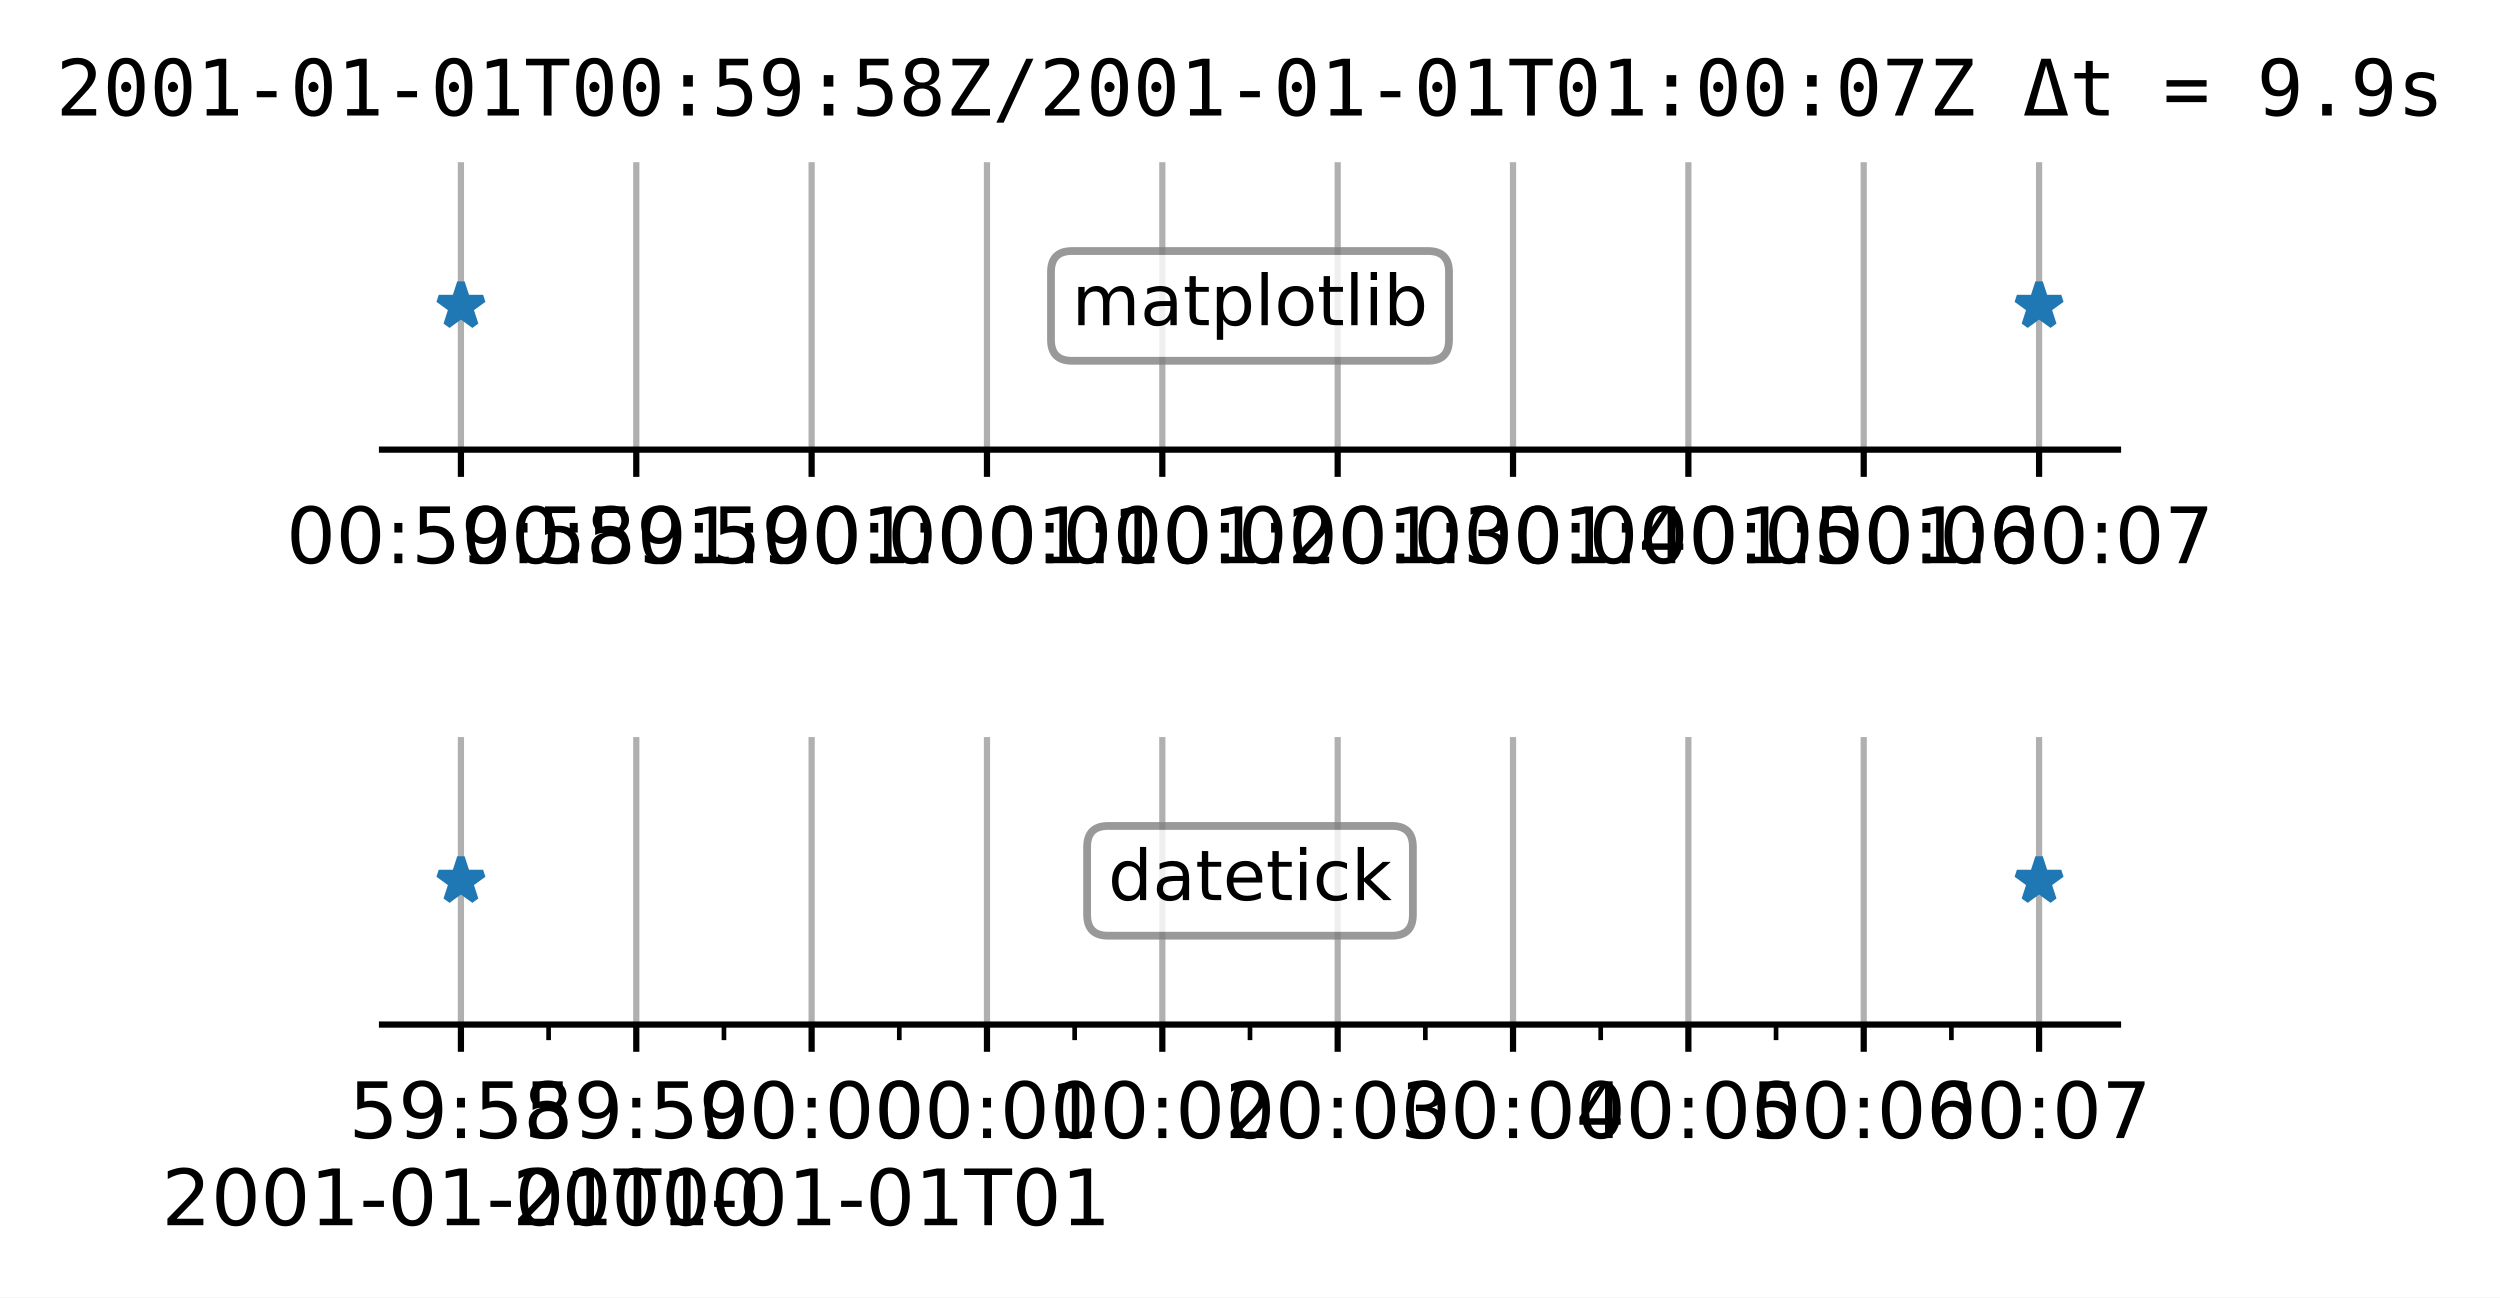
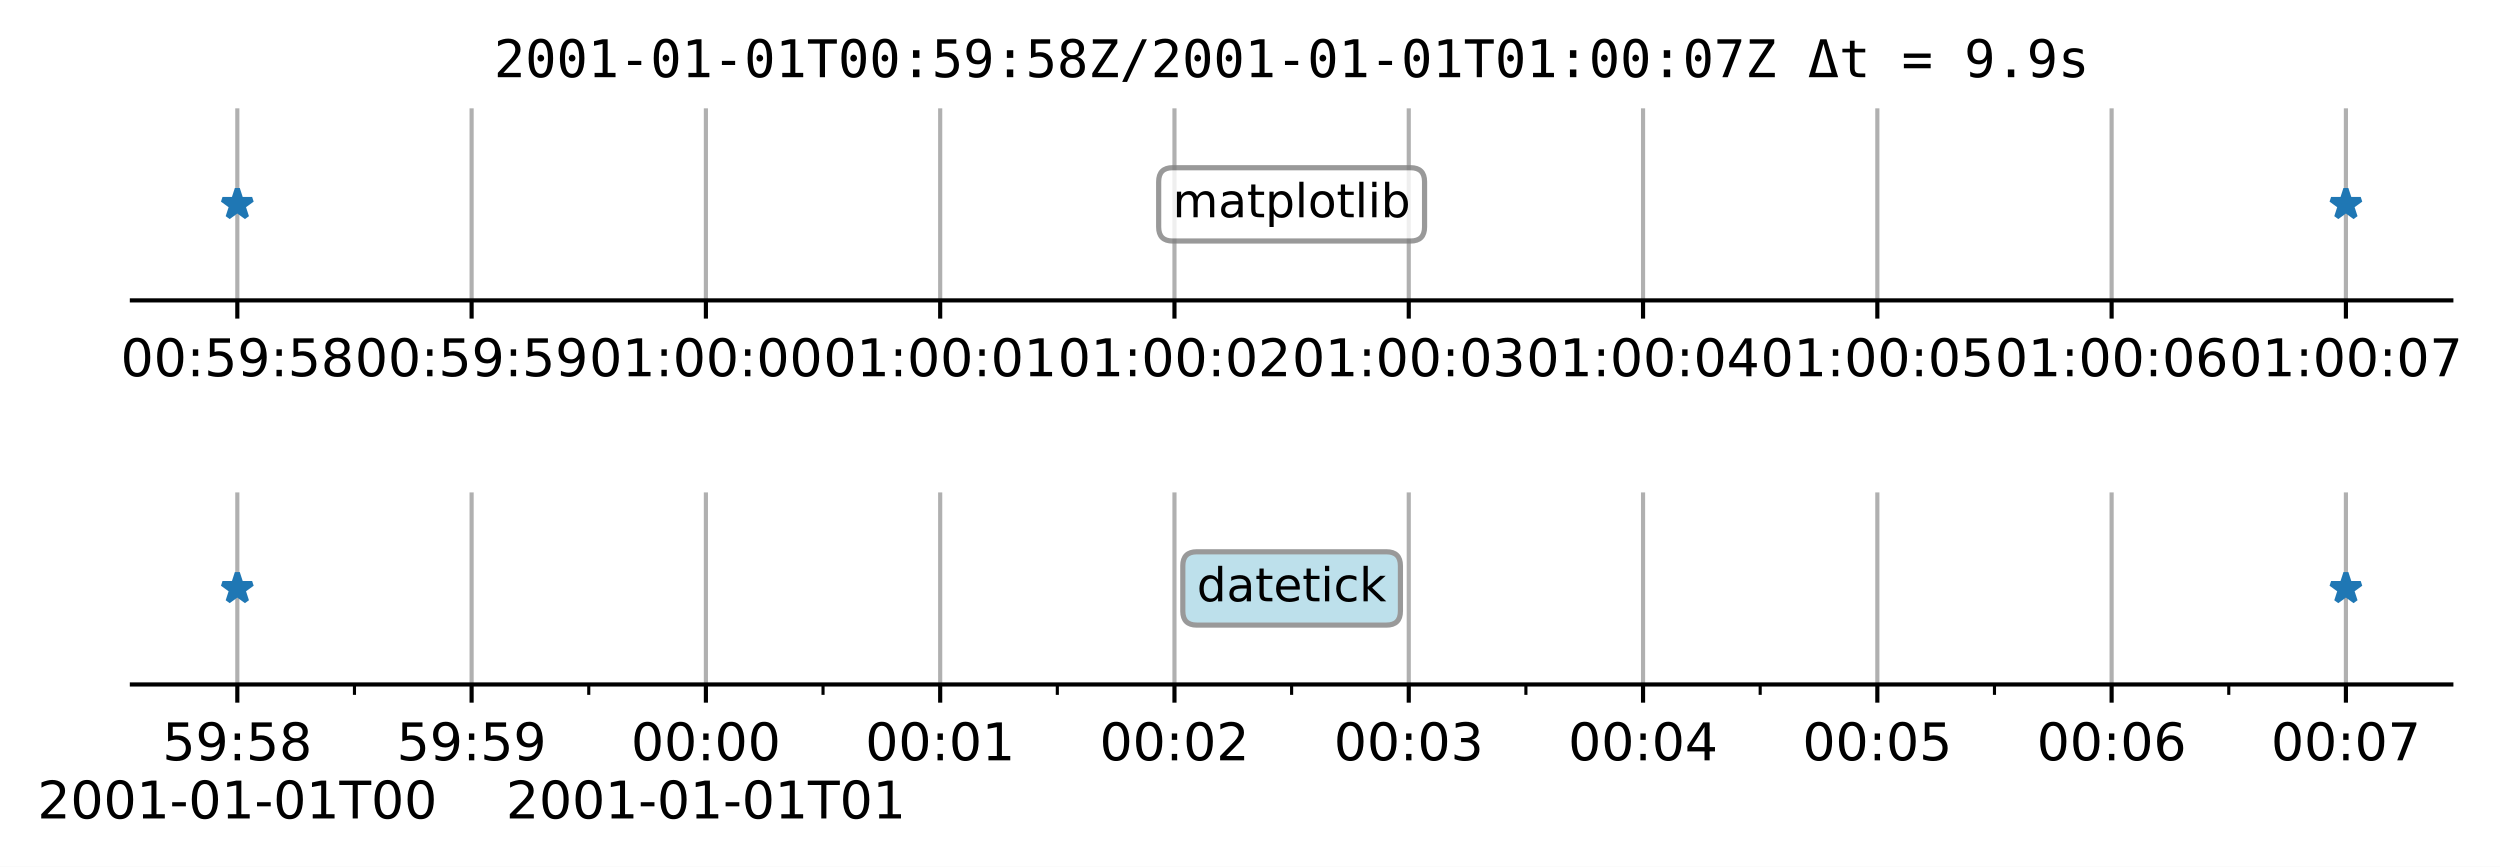
- <svg xmlns="http://www.w3.org/2000/svg" xmlns:xlink="http://www.w3.org/1999/xlink" width="321.436pt" height="166.808pt" viewBox="0 0 321.436 166.808" version="1.1">
+ <svg xmlns="http://www.w3.org/2000/svg" xmlns:xlink="http://www.w3.org/1999/xlink" width="481.149pt" height="166.808pt" viewBox="0 0 481.149 166.808" version="1.1">
  <defs>
    <style type="text/css">*{stroke-linejoin: round; stroke-linecap: butt}</style>
  </defs>
  <g id="figure_1">
    <g id="patch_1">
-       <path d="M 0 166.808  L 321.436 166.808  L 321.436 0  L 0 0  z " style="fill: #ffffff" />
+       <path d="M 0 166.808  L 481.149 166.808  L 481.149 0  L 0 0  z " style="fill: #ffffff" />
    </g>
    <g id="axes_1">
      <g id="patch_2">
-         <path d="M 49.118 57.812  L 272.318 57.812  L 272.318 20.852  L 49.118 20.852  z " style="fill: #ffffff" />
+         <path d="M 25.383 57.812  L 471.783 57.812  L 471.783 20.852  L 25.383 20.852  z " style="fill: #ffffff" />
      </g>
      <g id="matplotlib.axis_1">
        <g id="xtick_1">
          <g id="line2d_1">
-             <path d="M 59.263 57.812  L 59.263 20.852  " clip-path="url(#p4c1b53984f)" style="fill: none; stroke: #b0b0b0; stroke-width: 0.8; stroke-linecap: square" />
+             <path d="M 45.674 57.812  L 45.674 20.852  " clip-path="url(#p214371951a)" style="fill: none; stroke: #b0b0b0; stroke-width: 0.8; stroke-linecap: square" />
          </g>
          <g id="line2d_2">
            <defs>
              <path id="m1e6c41ab66" d="M 0 0  L 0 3.5  " style="stroke: #000000; stroke-width: 0.8" />
            </defs>
            <g>
-               <use xlink:href="#m1e6c41ab66" x="59.263" y="57.812" style="stroke: #000000; stroke-width: 0.8" />
+               <use xlink:href="#m1e6c41ab66" x="45.674" y="57.812" style="stroke: #000000; stroke-width: 0.8" />
            </g>
          </g>
          <g id="text_1">
-             <text style="font-size: 10px; font-family: 'DejaVu Sans', 'Bitstream Vera Sans', 'Computer Modern Sans Serif', 'Lucida Grande', 'Verdana', 'Geneva', 'Lucid', 'Arial', 'Helvetica', 'Avant Garde', sans-serif; text-anchor: middle" x="59.263" y="72.41" transform="rotate(-0 59.26343 72.41)">00:59:58</text>
+             <text style="font-size: 10px; font-family: 'DejaVu Sans', 'Bitstream Vera Sans', 'Computer Modern Sans Serif', 'Lucida Grande', 'Verdana', 'Geneva', 'Lucid', 'Arial', 'Helvetica', 'Avant Garde', sans-serif; text-anchor: middle" x="45.674" y="72.41" transform="rotate(-0 45.67422 72.41)">00:59:58</text>
          </g>
        </g>
        <g id="xtick_2">
          <g id="line2d_3">
-             <path d="M 81.809 57.812  L 81.809 20.852  " clip-path="url(#p4c1b53984f)" style="fill: none; stroke: #b0b0b0; stroke-width: 0.8; stroke-linecap: square" />
+             <path d="M 90.765 57.812  L 90.765 20.852  " clip-path="url(#p214371951a)" style="fill: none; stroke: #b0b0b0; stroke-width: 0.8; stroke-linecap: square" />
          </g>
          <g id="line2d_4">
            <g>
-               <use xlink:href="#m1e6c41ab66" x="81.809" y="57.812" style="stroke: #000000; stroke-width: 0.8" />
+               <use xlink:href="#m1e6c41ab66" x="90.765" y="57.812" style="stroke: #000000; stroke-width: 0.8" />
            </g>
          </g>
          <g id="text_2">
-             <text style="font-size: 10px; font-family: 'DejaVu Sans', 'Bitstream Vera Sans', 'Computer Modern Sans Serif', 'Lucida Grande', 'Verdana', 'Geneva', 'Lucid', 'Arial', 'Helvetica', 'Avant Garde', sans-serif; text-anchor: middle" x="81.809" y="72.41" transform="rotate(-0 81.80888 72.41)">00:59:59</text>
+             <text style="font-size: 10px; font-family: 'DejaVu Sans', 'Bitstream Vera Sans', 'Computer Modern Sans Serif', 'Lucida Grande', 'Verdana', 'Geneva', 'Lucid', 'Arial', 'Helvetica', 'Avant Garde', sans-serif; text-anchor: middle" x="90.765" y="72.41" transform="rotate(-0 90.76513 72.41)">00:59:59</text>
          </g>
        </g>
        <g id="xtick_3">
          <g id="line2d_5">
-             <path d="M 104.354 57.812  L 104.354 20.852  " clip-path="url(#p4c1b53984f)" style="fill: none; stroke: #b0b0b0; stroke-width: 0.8; stroke-linecap: square" />
+             <path d="M 135.856 57.812  L 135.856 20.852  " clip-path="url(#p214371951a)" style="fill: none; stroke: #b0b0b0; stroke-width: 0.8; stroke-linecap: square" />
          </g>
          <g id="line2d_6">
            <g>
-               <use xlink:href="#m1e6c41ab66" x="104.354" y="57.812" style="stroke: #000000; stroke-width: 0.8" />
+               <use xlink:href="#m1e6c41ab66" x="135.856" y="57.812" style="stroke: #000000; stroke-width: 0.8" />
            </g>
          </g>
          <g id="text_3">
-             <text style="font-size: 10px; font-family: 'DejaVu Sans', 'Bitstream Vera Sans', 'Computer Modern Sans Serif', 'Lucida Grande', 'Verdana', 'Geneva', 'Lucid', 'Arial', 'Helvetica', 'Avant Garde', sans-serif; text-anchor: middle" x="104.354" y="72.41" transform="rotate(-0 104.3543 72.41)">01:00:00</text>
+             <text style="font-size: 10px; font-family: 'DejaVu Sans', 'Bitstream Vera Sans', 'Computer Modern Sans Serif', 'Lucida Grande', 'Verdana', 'Geneva', 'Lucid', 'Arial', 'Helvetica', 'Avant Garde', sans-serif; text-anchor: middle" x="135.856" y="72.41" transform="rotate(-0 135.856 72.41)">01:00:00</text>
          </g>
        </g>
        <g id="xtick_4">
          <g id="line2d_7">
-             <path d="M 126.9 57.812  L 126.9 20.852  " clip-path="url(#p4c1b53984f)" style="fill: none; stroke: #b0b0b0; stroke-width: 0.8; stroke-linecap: square" />
+             <path d="M 180.947 57.812  L 180.947 20.852  " clip-path="url(#p214371951a)" style="fill: none; stroke: #b0b0b0; stroke-width: 0.8; stroke-linecap: square" />
          </g>
          <g id="line2d_8">
            <g>
-               <use xlink:href="#m1e6c41ab66" x="126.9" y="57.812" style="stroke: #000000; stroke-width: 0.8" />
+               <use xlink:href="#m1e6c41ab66" x="180.947" y="57.812" style="stroke: #000000; stroke-width: 0.8" />
            </g>
          </g>
          <g id="text_4">
-             <text style="font-size: 10px; font-family: 'DejaVu Sans', 'Bitstream Vera Sans', 'Computer Modern Sans Serif', 'Lucida Grande', 'Verdana', 'Geneva', 'Lucid', 'Arial', 'Helvetica', 'Avant Garde', sans-serif; text-anchor: middle" x="126.9" y="72.41" transform="rotate(-0 126.8998 72.41)">01:00:01</text>
+             <text style="font-size: 10px; font-family: 'DejaVu Sans', 'Bitstream Vera Sans', 'Computer Modern Sans Serif', 'Lucida Grande', 'Verdana', 'Geneva', 'Lucid', 'Arial', 'Helvetica', 'Avant Garde', sans-serif; text-anchor: middle" x="180.947" y="72.41" transform="rotate(-0 180.9469 72.41)">01:00:01</text>
          </g>
        </g>
        <g id="xtick_5">
          <g id="line2d_9">
-             <path d="M 149.445 57.812  L 149.445 20.852  " clip-path="url(#p4c1b53984f)" style="fill: none; stroke: #b0b0b0; stroke-width: 0.8; stroke-linecap: square" />
+             <path d="M 226.038 57.812  L 226.038 20.852  " clip-path="url(#p214371951a)" style="fill: none; stroke: #b0b0b0; stroke-width: 0.8; stroke-linecap: square" />
          </g>
          <g id="line2d_10">
            <g>
-               <use xlink:href="#m1e6c41ab66" x="149.445" y="57.812" style="stroke: #000000; stroke-width: 0.8" />
+               <use xlink:href="#m1e6c41ab66" x="226.038" y="57.812" style="stroke: #000000; stroke-width: 0.8" />
            </g>
          </g>
          <g id="text_5">
-             <text style="font-size: 10px; font-family: 'DejaVu Sans', 'Bitstream Vera Sans', 'Computer Modern Sans Serif', 'Lucida Grande', 'Verdana', 'Geneva', 'Lucid', 'Arial', 'Helvetica', 'Avant Garde', sans-serif; text-anchor: middle" x="149.445" y="72.41" transform="rotate(-0 149.4452 72.41)">01:00:02</text>
+             <text style="font-size: 10px; font-family: 'DejaVu Sans', 'Bitstream Vera Sans', 'Computer Modern Sans Serif', 'Lucida Grande', 'Verdana', 'Geneva', 'Lucid', 'Arial', 'Helvetica', 'Avant Garde', sans-serif; text-anchor: middle" x="226.038" y="72.41" transform="rotate(-0 226.0378 72.41)">01:00:02</text>
          </g>
        </g>
        <g id="xtick_6">
          <g id="line2d_11">
-             <path d="M 171.991 57.812  L 171.991 20.852  " clip-path="url(#p4c1b53984f)" style="fill: none; stroke: #b0b0b0; stroke-width: 0.8; stroke-linecap: square" />
+             <path d="M 271.129 57.812  L 271.129 20.852  " clip-path="url(#p214371951a)" style="fill: none; stroke: #b0b0b0; stroke-width: 0.8; stroke-linecap: square" />
          </g>
          <g id="line2d_12">
            <g>
-               <use xlink:href="#m1e6c41ab66" x="171.991" y="57.812" style="stroke: #000000; stroke-width: 0.8" />
+               <use xlink:href="#m1e6c41ab66" x="271.129" y="57.812" style="stroke: #000000; stroke-width: 0.8" />
            </g>
          </g>
          <g id="text_6">
-             <text style="font-size: 10px; font-family: 'DejaVu Sans', 'Bitstream Vera Sans', 'Computer Modern Sans Serif', 'Lucida Grande', 'Verdana', 'Geneva', 'Lucid', 'Arial', 'Helvetica', 'Avant Garde', sans-serif; text-anchor: middle" x="171.991" y="72.41" transform="rotate(-0 171.9907 72.41)">01:00:03</text>
+             <text style="font-size: 10px; font-family: 'DejaVu Sans', 'Bitstream Vera Sans', 'Computer Modern Sans Serif', 'Lucida Grande', 'Verdana', 'Geneva', 'Lucid', 'Arial', 'Helvetica', 'Avant Garde', sans-serif; text-anchor: middle" x="271.129" y="72.41" transform="rotate(-0 271.1288 72.41)">01:00:03</text>
          </g>
        </g>
        <g id="xtick_7">
          <g id="line2d_13">
-             <path d="M 194.536 57.812  L 194.536 20.852  " clip-path="url(#p4c1b53984f)" style="fill: none; stroke: #b0b0b0; stroke-width: 0.8; stroke-linecap: square" />
+             <path d="M 316.22 57.812  L 316.22 20.852  " clip-path="url(#p214371951a)" style="fill: none; stroke: #b0b0b0; stroke-width: 0.8; stroke-linecap: square" />
          </g>
          <g id="line2d_14">
            <g>
-               <use xlink:href="#m1e6c41ab66" x="194.536" y="57.812" style="stroke: #000000; stroke-width: 0.8" />
+               <use xlink:href="#m1e6c41ab66" x="316.22" y="57.812" style="stroke: #000000; stroke-width: 0.8" />
            </g>
          </g>
          <g id="text_7">
-             <text style="font-size: 10px; font-family: 'DejaVu Sans', 'Bitstream Vera Sans', 'Computer Modern Sans Serif', 'Lucida Grande', 'Verdana', 'Geneva', 'Lucid', 'Arial', 'Helvetica', 'Avant Garde', sans-serif; text-anchor: middle" x="194.536" y="72.41" transform="rotate(-0 194.5362 72.41)">01:00:04</text>
+             <text style="font-size: 10px; font-family: 'DejaVu Sans', 'Bitstream Vera Sans', 'Computer Modern Sans Serif', 'Lucida Grande', 'Verdana', 'Geneva', 'Lucid', 'Arial', 'Helvetica', 'Avant Garde', sans-serif; text-anchor: middle" x="316.22" y="72.41" transform="rotate(-0 316.2197 72.41)">01:00:04</text>
          </g>
        </g>
        <g id="xtick_8">
          <g id="line2d_15">
-             <path d="M 217.082 57.812  L 217.082 20.852  " clip-path="url(#p4c1b53984f)" style="fill: none; stroke: #b0b0b0; stroke-width: 0.8; stroke-linecap: square" />
+             <path d="M 361.311 57.812  L 361.311 20.852  " clip-path="url(#p214371951a)" style="fill: none; stroke: #b0b0b0; stroke-width: 0.8; stroke-linecap: square" />
          </g>
          <g id="line2d_16">
            <g>
-               <use xlink:href="#m1e6c41ab66" x="217.082" y="57.812" style="stroke: #000000; stroke-width: 0.8" />
+               <use xlink:href="#m1e6c41ab66" x="361.311" y="57.812" style="stroke: #000000; stroke-width: 0.8" />
            </g>
          </g>
          <g id="text_8">
-             <text style="font-size: 10px; font-family: 'DejaVu Sans', 'Bitstream Vera Sans', 'Computer Modern Sans Serif', 'Lucida Grande', 'Verdana', 'Geneva', 'Lucid', 'Arial', 'Helvetica', 'Avant Garde', sans-serif; text-anchor: middle" x="217.082" y="72.41" transform="rotate(-0 217.0816 72.41)">01:00:05</text>
+             <text style="font-size: 10px; font-family: 'DejaVu Sans', 'Bitstream Vera Sans', 'Computer Modern Sans Serif', 'Lucida Grande', 'Verdana', 'Geneva', 'Lucid', 'Arial', 'Helvetica', 'Avant Garde', sans-serif; text-anchor: middle" x="361.311" y="72.41" transform="rotate(-0 361.3106 72.41)">01:00:05</text>
          </g>
        </g>
        <g id="xtick_9">
          <g id="line2d_17">
-             <path d="M 239.627 57.812  L 239.627 20.852  " clip-path="url(#p4c1b53984f)" style="fill: none; stroke: #b0b0b0; stroke-width: 0.8; stroke-linecap: square" />
+             <path d="M 406.401 57.812  L 406.401 20.852  " clip-path="url(#p214371951a)" style="fill: none; stroke: #b0b0b0; stroke-width: 0.8; stroke-linecap: square" />
          </g>
          <g id="line2d_18">
            <g>
-               <use xlink:href="#m1e6c41ab66" x="239.627" y="57.812" style="stroke: #000000; stroke-width: 0.8" />
+               <use xlink:href="#m1e6c41ab66" x="406.401" y="57.812" style="stroke: #000000; stroke-width: 0.8" />
            </g>
          </g>
          <g id="text_9">
-             <text style="font-size: 10px; font-family: 'DejaVu Sans', 'Bitstream Vera Sans', 'Computer Modern Sans Serif', 'Lucida Grande', 'Verdana', 'Geneva', 'Lucid', 'Arial', 'Helvetica', 'Avant Garde', sans-serif; text-anchor: middle" x="239.627" y="72.41" transform="rotate(-0 239.6271 72.41)">01:00:06</text>
+             <text style="font-size: 10px; font-family: 'DejaVu Sans', 'Bitstream Vera Sans', 'Computer Modern Sans Serif', 'Lucida Grande', 'Verdana', 'Geneva', 'Lucid', 'Arial', 'Helvetica', 'Avant Garde', sans-serif; text-anchor: middle" x="406.401" y="72.41" transform="rotate(-0 406.4015 72.41)">01:00:06</text>
          </g>
        </g>
        <g id="xtick_10">
          <g id="line2d_19">
-             <path d="M 262.173 57.812  L 262.173 20.852  " clip-path="url(#p4c1b53984f)" style="fill: none; stroke: #b0b0b0; stroke-width: 0.8; stroke-linecap: square" />
+             <path d="M 451.492 57.812  L 451.492 20.852  " clip-path="url(#p214371951a)" style="fill: none; stroke: #b0b0b0; stroke-width: 0.8; stroke-linecap: square" />
          </g>
          <g id="line2d_20">
            <g>
-               <use xlink:href="#m1e6c41ab66" x="262.173" y="57.812" style="stroke: #000000; stroke-width: 0.8" />
+               <use xlink:href="#m1e6c41ab66" x="451.492" y="57.812" style="stroke: #000000; stroke-width: 0.8" />
            </g>
          </g>
          <g id="text_10">
-             <text style="font-size: 10px; font-family: 'DejaVu Sans', 'Bitstream Vera Sans', 'Computer Modern Sans Serif', 'Lucida Grande', 'Verdana', 'Geneva', 'Lucid', 'Arial', 'Helvetica', 'Avant Garde', sans-serif; text-anchor: middle" x="262.173" y="72.41" transform="rotate(-0 262.1725 72.41)">01:00:07</text>
+             <text style="font-size: 10px; font-family: 'DejaVu Sans', 'Bitstream Vera Sans', 'Computer Modern Sans Serif', 'Lucida Grande', 'Verdana', 'Geneva', 'Lucid', 'Arial', 'Helvetica', 'Avant Garde', sans-serif; text-anchor: middle" x="451.492" y="72.41" transform="rotate(-0 451.4924 72.41)">01:00:07</text>
          </g>
        </g>
      </g>
      <g id="line2d_21">
        <defs>
          <path id="maf42e94cd1" d="M 0 -3  L -0.674 -0.927  L -2.853 -0.927  L -1.09 0.354  L -1.763 2.427  L -0 1.146  L 1.763 2.427  L 1.09 0.354  L 2.853 -0.927  L 0.674 -0.927  z " style="stroke: #1f77b4; stroke-linejoin: bevel" />
        </defs>
-         <g clip-path="url(#p4c1b53984f)">
-           <use xlink:href="#maf42e94cd1" x="59.263" y="39.332" style="fill: #1f77b4; stroke: #1f77b4; stroke-linejoin: bevel" />
-           <use xlink:href="#maf42e94cd1" x="262.173" y="39.332" style="fill: #1f77b4; stroke: #1f77b4; stroke-linejoin: bevel" />
+         <g clip-path="url(#p214371951a)">
+           <use xlink:href="#maf42e94cd1" x="45.674" y="39.332" style="fill: #1f77b4; stroke: #1f77b4; stroke-linejoin: bevel" />
+           <use xlink:href="#maf42e94cd1" x="451.492" y="39.332" style="fill: #1f77b4; stroke: #1f77b4; stroke-linejoin: bevel" />
        </g>
      </g>
      <g id="patch_3">
-         <path d="M 49.118 57.812  L 272.318 57.812  " style="fill: none; stroke: #000000; stroke-width: 0.8; stroke-linejoin: miter; stroke-linecap: square" />
+         <path d="M 25.383 57.812  L 471.783 57.812  " style="fill: none; stroke: #000000; stroke-width: 0.8; stroke-linejoin: miter; stroke-linecap: square" />
      </g>
      <g id="text_11">
        <g id="patch_4">
-           <path d="M 137.831 46.387  L 183.605 46.387  Q 186.305 46.387 186.305 43.687  L 186.305 34.976  Q 186.305 32.276 183.605 32.276  L 137.831 32.276  Q 135.131 32.276 135.131 34.976  L 135.131 43.687  Q 135.131 46.387 137.831 46.387  z " style="fill: #ffffff; opacity: 0.8; stroke: #808080; stroke-linejoin: miter" />
-         </g>
-         <text style="font-size: 9px; font-family: 'DejaVu Sans', 'Bitstream Vera Sans', 'Computer Modern Sans Serif', 'Lucida Grande', 'Verdana', 'Geneva', 'Lucid', 'Arial', 'Helvetica', 'Avant Garde', sans-serif; text-anchor: middle" x="160.718" y="41.815" transform="rotate(-0 160.718 41.815)">matplotlib</text>
+           <path d="M 225.697 46.387  L 271.47 46.387  Q 274.17 46.387 274.17 43.687  L 274.17 34.976  Q 274.17 32.276 271.47 32.276  L 225.697 32.276  Q 222.997 32.276 222.997 34.976  L 222.997 43.687  Q 222.997 46.387 225.697 46.387  z " style="fill: #ffffff; opacity: 0.8; stroke: #808080; stroke-linejoin: miter" />
+         </g>
+         <text style="font-size: 9px; font-family: 'DejaVu Sans', 'Bitstream Vera Sans', 'Computer Modern Sans Serif', 'Lucida Grande', 'Verdana', 'Geneva', 'Lucid', 'Arial', 'Helvetica', 'Avant Garde', sans-serif; text-anchor: middle" x="248.583" y="41.815" transform="rotate(-0 248.5833 41.815)">matplotlib</text>
      </g>
      <g id="text_12">
-         <text style="font-size: 10px; font-family: 'DejaVu Sans Mono', 'Bitstream Vera Sans Mono', 'Computer Modern Typewriter', 'Andale Mono', 'Nimbus Mono L', 'Courier New', 'Courier', 'Fixed', 'Terminal', monospace; text-anchor: middle" x="160.718" y="14.852" transform="rotate(-0 160.718 14.85156)">2001-01-01T00:59:58Z/2001-01-01T01:00:07Z Δt = 9.9s</text>
+         <text style="font-size: 10px; font-family: 'DejaVu Sans Mono', 'Bitstream Vera Sans Mono', 'Computer Modern Typewriter', 'Andale Mono', 'Nimbus Mono L', 'Courier New', 'Courier', 'Fixed', 'Terminal', monospace; text-anchor: middle" x="248.583" y="14.852" transform="rotate(-0 248.5833 14.85156)">2001-01-01T00:59:58Z/2001-01-01T01:00:07Z Δt = 9.9s</text>
      </g>
    </g>
    <g id="axes_2">
      <g id="patch_5">
-         <path d="M 49.118 131.732  L 272.318 131.732  L 272.318 94.772  L 49.118 94.772  z " style="fill: #ffffff" />
+         <path d="M 25.383 131.732  L 471.783 131.732  L 471.783 94.772  L 25.383 94.772  z " style="fill: #ffffff" />
      </g>
      <g id="matplotlib.axis_2">
        <g id="xtick_11">
          <g id="line2d_22">
-             <path d="M 59.263 131.732  L 59.263 94.772  " clip-path="url(#p16883c95f5)" style="fill: none; stroke: #b0b0b0; stroke-width: 0.8; stroke-linecap: square" />
+             <path d="M 45.674 131.732  L 45.674 94.772  " clip-path="url(#p18d0614180)" style="fill: none; stroke: #b0b0b0; stroke-width: 0.8; stroke-linecap: square" />
          </g>
          <g id="line2d_23">
            <g>
-               <use xlink:href="#m1e6c41ab66" x="59.263" y="131.732" style="stroke: #000000; stroke-width: 0.8" />
+               <use xlink:href="#m1e6c41ab66" x="45.674" y="131.732" style="stroke: #000000; stroke-width: 0.8" />
            </g>
          </g>
          <g id="text_13">
-             <text style="font-size: 10px; font-family: 'DejaVu Sans', 'Bitstream Vera Sans', 'Computer Modern Sans Serif', 'Lucida Grande', 'Verdana', 'Geneva', 'Lucid', 'Arial', 'Helvetica', 'Avant Garde', sans-serif" transform="translate(44.85405 146.33)">59:58</text>
-             <text style="font-size: 10px; font-family: 'DejaVu Sans', 'Bitstream Vera Sans', 'Computer Modern Sans Serif', 'Lucida Grande', 'Verdana', 'Geneva', 'Lucid', 'Arial', 'Helvetica', 'Avant Garde', sans-serif" transform="translate(20.78921 157.5278)">2001-01-01T00</text>
+             <text style="font-size: 10px; font-family: 'DejaVu Sans', 'Bitstream Vera Sans', 'Computer Modern Sans Serif', 'Lucida Grande', 'Verdana', 'Geneva', 'Lucid', 'Arial', 'Helvetica', 'Avant Garde', sans-serif" transform="translate(31.26484 146.33)">59:58</text>
+             <text style="font-size: 10px; font-family: 'DejaVu Sans', 'Bitstream Vera Sans', 'Computer Modern Sans Serif', 'Lucida Grande', 'Verdana', 'Geneva', 'Lucid', 'Arial', 'Helvetica', 'Avant Garde', sans-serif" transform="translate(7.199998 157.5278)">2001-01-01T00</text>
          </g>
        </g>
        <g id="xtick_12">
          <g id="line2d_24">
-             <path d="M 81.809 131.732  L 81.809 94.772  " clip-path="url(#p16883c95f5)" style="fill: none; stroke: #b0b0b0; stroke-width: 0.8; stroke-linecap: square" />
+             <path d="M 90.765 131.732  L 90.765 94.772  " clip-path="url(#p18d0614180)" style="fill: none; stroke: #b0b0b0; stroke-width: 0.8; stroke-linecap: square" />
          </g>
          <g id="line2d_25">
            <g>
-               <use xlink:href="#m1e6c41ab66" x="81.809" y="131.732" style="stroke: #000000; stroke-width: 0.8" />
+               <use xlink:href="#m1e6c41ab66" x="90.765" y="131.732" style="stroke: #000000; stroke-width: 0.8" />
            </g>
          </g>
          <g id="text_14">
-             <text style="font-size: 10px; font-family: 'DejaVu Sans', 'Bitstream Vera Sans', 'Computer Modern Sans Serif', 'Lucida Grande', 'Verdana', 'Geneva', 'Lucid', 'Arial', 'Helvetica', 'Avant Garde', sans-serif; text-anchor: middle" x="81.809" y="146.33" transform="rotate(-0 81.80888 146.33)">59:59</text>
+             <text style="font-size: 10px; font-family: 'DejaVu Sans', 'Bitstream Vera Sans', 'Computer Modern Sans Serif', 'Lucida Grande', 'Verdana', 'Geneva', 'Lucid', 'Arial', 'Helvetica', 'Avant Garde', sans-serif; text-anchor: middle" x="90.765" y="146.33" transform="rotate(-0 90.76513 146.33)">59:59</text>
          </g>
        </g>
        <g id="xtick_13">
          <g id="line2d_26">
-             <path d="M 104.354 131.732  L 104.354 94.772  " clip-path="url(#p16883c95f5)" style="fill: none; stroke: #b0b0b0; stroke-width: 0.8; stroke-linecap: square" />
+             <path d="M 135.856 131.732  L 135.856 94.772  " clip-path="url(#p18d0614180)" style="fill: none; stroke: #b0b0b0; stroke-width: 0.8; stroke-linecap: square" />
          </g>
          <g id="line2d_27">
            <g>
-               <use xlink:href="#m1e6c41ab66" x="104.354" y="131.732" style="stroke: #000000; stroke-width: 0.8" />
+               <use xlink:href="#m1e6c41ab66" x="135.856" y="131.732" style="stroke: #000000; stroke-width: 0.8" />
            </g>
          </g>
          <g id="text_15">
-             <text style="font-size: 10px; font-family: 'DejaVu Sans', 'Bitstream Vera Sans', 'Computer Modern Sans Serif', 'Lucida Grande', 'Verdana', 'Geneva', 'Lucid', 'Arial', 'Helvetica', 'Avant Garde', sans-serif" transform="translate(89.94496 146.33)">00:00</text>
-             <text style="font-size: 10px; font-family: 'DejaVu Sans', 'Bitstream Vera Sans', 'Computer Modern Sans Serif', 'Lucida Grande', 'Verdana', 'Geneva', 'Lucid', 'Arial', 'Helvetica', 'Avant Garde', sans-serif" transform="translate(65.88012 157.5278)">2001-01-01T01</text>
+             <text style="font-size: 10px; font-family: 'DejaVu Sans', 'Bitstream Vera Sans', 'Computer Modern Sans Serif', 'Lucida Grande', 'Verdana', 'Geneva', 'Lucid', 'Arial', 'Helvetica', 'Avant Garde', sans-serif" transform="translate(121.4467 146.33)">00:00</text>
+             <text style="font-size: 10px; font-family: 'DejaVu Sans', 'Bitstream Vera Sans', 'Computer Modern Sans Serif', 'Lucida Grande', 'Verdana', 'Geneva', 'Lucid', 'Arial', 'Helvetica', 'Avant Garde', sans-serif" transform="translate(97.38182 157.5278)">2001-01-01T01</text>
          </g>
        </g>
        <g id="xtick_14">
          <g id="line2d_28">
-             <path d="M 126.9 131.732  L 126.9 94.772  " clip-path="url(#p16883c95f5)" style="fill: none; stroke: #b0b0b0; stroke-width: 0.8; stroke-linecap: square" />
+             <path d="M 180.947 131.732  L 180.947 94.772  " clip-path="url(#p18d0614180)" style="fill: none; stroke: #b0b0b0; stroke-width: 0.8; stroke-linecap: square" />
          </g>
          <g id="line2d_29">
            <g>
-               <use xlink:href="#m1e6c41ab66" x="126.9" y="131.732" style="stroke: #000000; stroke-width: 0.8" />
+               <use xlink:href="#m1e6c41ab66" x="180.947" y="131.732" style="stroke: #000000; stroke-width: 0.8" />
            </g>
          </g>
          <g id="text_16">
-             <text style="font-size: 10px; font-family: 'DejaVu Sans', 'Bitstream Vera Sans', 'Computer Modern Sans Serif', 'Lucida Grande', 'Verdana', 'Geneva', 'Lucid', 'Arial', 'Helvetica', 'Avant Garde', sans-serif; text-anchor: middle" x="126.9" y="146.33" transform="rotate(-0 126.8998 146.33)">00:01</text>
+             <text style="font-size: 10px; font-family: 'DejaVu Sans', 'Bitstream Vera Sans', 'Computer Modern Sans Serif', 'Lucida Grande', 'Verdana', 'Geneva', 'Lucid', 'Arial', 'Helvetica', 'Avant Garde', sans-serif; text-anchor: middle" x="180.947" y="146.33" transform="rotate(-0 180.9469 146.33)">00:01</text>
          </g>
        </g>
        <g id="xtick_15">
          <g id="line2d_30">
-             <path d="M 149.445 131.732  L 149.445 94.772  " clip-path="url(#p16883c95f5)" style="fill: none; stroke: #b0b0b0; stroke-width: 0.8; stroke-linecap: square" />
+             <path d="M 226.038 131.732  L 226.038 94.772  " clip-path="url(#p18d0614180)" style="fill: none; stroke: #b0b0b0; stroke-width: 0.8; stroke-linecap: square" />
          </g>
          <g id="line2d_31">
            <g>
-               <use xlink:href="#m1e6c41ab66" x="149.445" y="131.732" style="stroke: #000000; stroke-width: 0.8" />
+               <use xlink:href="#m1e6c41ab66" x="226.038" y="131.732" style="stroke: #000000; stroke-width: 0.8" />
            </g>
          </g>
          <g id="text_17">
-             <text style="font-size: 10px; font-family: 'DejaVu Sans', 'Bitstream Vera Sans', 'Computer Modern Sans Serif', 'Lucida Grande', 'Verdana', 'Geneva', 'Lucid', 'Arial', 'Helvetica', 'Avant Garde', sans-serif; text-anchor: middle" x="149.445" y="146.33" transform="rotate(-0 149.4452 146.33)">00:02</text>
+             <text style="font-size: 10px; font-family: 'DejaVu Sans', 'Bitstream Vera Sans', 'Computer Modern Sans Serif', 'Lucida Grande', 'Verdana', 'Geneva', 'Lucid', 'Arial', 'Helvetica', 'Avant Garde', sans-serif; text-anchor: middle" x="226.038" y="146.33" transform="rotate(-0 226.0378 146.33)">00:02</text>
          </g>
        </g>
        <g id="xtick_16">
          <g id="line2d_32">
-             <path d="M 171.991 131.732  L 171.991 94.772  " clip-path="url(#p16883c95f5)" style="fill: none; stroke: #b0b0b0; stroke-width: 0.8; stroke-linecap: square" />
+             <path d="M 271.129 131.732  L 271.129 94.772  " clip-path="url(#p18d0614180)" style="fill: none; stroke: #b0b0b0; stroke-width: 0.8; stroke-linecap: square" />
          </g>
          <g id="line2d_33">
            <g>
-               <use xlink:href="#m1e6c41ab66" x="171.991" y="131.732" style="stroke: #000000; stroke-width: 0.8" />
+               <use xlink:href="#m1e6c41ab66" x="271.129" y="131.732" style="stroke: #000000; stroke-width: 0.8" />
            </g>
          </g>
          <g id="text_18">
-             <text style="font-size: 10px; font-family: 'DejaVu Sans', 'Bitstream Vera Sans', 'Computer Modern Sans Serif', 'Lucida Grande', 'Verdana', 'Geneva', 'Lucid', 'Arial', 'Helvetica', 'Avant Garde', sans-serif; text-anchor: middle" x="171.991" y="146.33" transform="rotate(-0 171.9907 146.33)">00:03</text>
+             <text style="font-size: 10px; font-family: 'DejaVu Sans', 'Bitstream Vera Sans', 'Computer Modern Sans Serif', 'Lucida Grande', 'Verdana', 'Geneva', 'Lucid', 'Arial', 'Helvetica', 'Avant Garde', sans-serif; text-anchor: middle" x="271.129" y="146.33" transform="rotate(-0 271.1288 146.33)">00:03</text>
          </g>
        </g>
        <g id="xtick_17">
          <g id="line2d_34">
-             <path d="M 194.536 131.732  L 194.536 94.772  " clip-path="url(#p16883c95f5)" style="fill: none; stroke: #b0b0b0; stroke-width: 0.8; stroke-linecap: square" />
+             <path d="M 316.22 131.732  L 316.22 94.772  " clip-path="url(#p18d0614180)" style="fill: none; stroke: #b0b0b0; stroke-width: 0.8; stroke-linecap: square" />
          </g>
          <g id="line2d_35">
            <g>
-               <use xlink:href="#m1e6c41ab66" x="194.536" y="131.732" style="stroke: #000000; stroke-width: 0.8" />
+               <use xlink:href="#m1e6c41ab66" x="316.22" y="131.732" style="stroke: #000000; stroke-width: 0.8" />
            </g>
          </g>
          <g id="text_19">
-             <text style="font-size: 10px; font-family: 'DejaVu Sans', 'Bitstream Vera Sans', 'Computer Modern Sans Serif', 'Lucida Grande', 'Verdana', 'Geneva', 'Lucid', 'Arial', 'Helvetica', 'Avant Garde', sans-serif; text-anchor: middle" x="194.536" y="146.33" transform="rotate(-0 194.5362 146.33)">00:04</text>
+             <text style="font-size: 10px; font-family: 'DejaVu Sans', 'Bitstream Vera Sans', 'Computer Modern Sans Serif', 'Lucida Grande', 'Verdana', 'Geneva', 'Lucid', 'Arial', 'Helvetica', 'Avant Garde', sans-serif; text-anchor: middle" x="316.22" y="146.33" transform="rotate(-0 316.2197 146.33)">00:04</text>
          </g>
        </g>
        <g id="xtick_18">
          <g id="line2d_36">
-             <path d="M 217.082 131.732  L 217.082 94.772  " clip-path="url(#p16883c95f5)" style="fill: none; stroke: #b0b0b0; stroke-width: 0.8; stroke-linecap: square" />
+             <path d="M 361.311 131.732  L 361.311 94.772  " clip-path="url(#p18d0614180)" style="fill: none; stroke: #b0b0b0; stroke-width: 0.8; stroke-linecap: square" />
          </g>
          <g id="line2d_37">
            <g>
-               <use xlink:href="#m1e6c41ab66" x="217.082" y="131.732" style="stroke: #000000; stroke-width: 0.8" />
+               <use xlink:href="#m1e6c41ab66" x="361.311" y="131.732" style="stroke: #000000; stroke-width: 0.8" />
            </g>
          </g>
          <g id="text_20">
-             <text style="font-size: 10px; font-family: 'DejaVu Sans', 'Bitstream Vera Sans', 'Computer Modern Sans Serif', 'Lucida Grande', 'Verdana', 'Geneva', 'Lucid', 'Arial', 'Helvetica', 'Avant Garde', sans-serif; text-anchor: middle" x="217.082" y="146.33" transform="rotate(-0 217.0816 146.33)">00:05</text>
+             <text style="font-size: 10px; font-family: 'DejaVu Sans', 'Bitstream Vera Sans', 'Computer Modern Sans Serif', 'Lucida Grande', 'Verdana', 'Geneva', 'Lucid', 'Arial', 'Helvetica', 'Avant Garde', sans-serif; text-anchor: middle" x="361.311" y="146.33" transform="rotate(-0 361.3106 146.33)">00:05</text>
          </g>
        </g>
        <g id="xtick_19">
          <g id="line2d_38">
-             <path d="M 239.627 131.732  L 239.627 94.772  " clip-path="url(#p16883c95f5)" style="fill: none; stroke: #b0b0b0; stroke-width: 0.8; stroke-linecap: square" />
+             <path d="M 406.401 131.732  L 406.401 94.772  " clip-path="url(#p18d0614180)" style="fill: none; stroke: #b0b0b0; stroke-width: 0.8; stroke-linecap: square" />
          </g>
          <g id="line2d_39">
            <g>
-               <use xlink:href="#m1e6c41ab66" x="239.627" y="131.732" style="stroke: #000000; stroke-width: 0.8" />
+               <use xlink:href="#m1e6c41ab66" x="406.401" y="131.732" style="stroke: #000000; stroke-width: 0.8" />
            </g>
          </g>
          <g id="text_21">
-             <text style="font-size: 10px; font-family: 'DejaVu Sans', 'Bitstream Vera Sans', 'Computer Modern Sans Serif', 'Lucida Grande', 'Verdana', 'Geneva', 'Lucid', 'Arial', 'Helvetica', 'Avant Garde', sans-serif; text-anchor: middle" x="239.627" y="146.33" transform="rotate(-0 239.6271 146.33)">00:06</text>
+             <text style="font-size: 10px; font-family: 'DejaVu Sans', 'Bitstream Vera Sans', 'Computer Modern Sans Serif', 'Lucida Grande', 'Verdana', 'Geneva', 'Lucid', 'Arial', 'Helvetica', 'Avant Garde', sans-serif; text-anchor: middle" x="406.401" y="146.33" transform="rotate(-0 406.4015 146.33)">00:06</text>
          </g>
        </g>
        <g id="xtick_20">
          <g id="line2d_40">
-             <path d="M 262.173 131.732  L 262.173 94.772  " clip-path="url(#p16883c95f5)" style="fill: none; stroke: #b0b0b0; stroke-width: 0.8; stroke-linecap: square" />
+             <path d="M 451.492 131.732  L 451.492 94.772  " clip-path="url(#p18d0614180)" style="fill: none; stroke: #b0b0b0; stroke-width: 0.8; stroke-linecap: square" />
          </g>
          <g id="line2d_41">
            <g>
-               <use xlink:href="#m1e6c41ab66" x="262.173" y="131.732" style="stroke: #000000; stroke-width: 0.8" />
+               <use xlink:href="#m1e6c41ab66" x="451.492" y="131.732" style="stroke: #000000; stroke-width: 0.8" />
            </g>
          </g>
          <g id="text_22">
-             <text style="font-size: 10px; font-family: 'DejaVu Sans', 'Bitstream Vera Sans', 'Computer Modern Sans Serif', 'Lucida Grande', 'Verdana', 'Geneva', 'Lucid', 'Arial', 'Helvetica', 'Avant Garde', sans-serif; text-anchor: middle" x="262.173" y="146.33" transform="rotate(-0 262.1725 146.33)">00:07</text>
+             <text style="font-size: 10px; font-family: 'DejaVu Sans', 'Bitstream Vera Sans', 'Computer Modern Sans Serif', 'Lucida Grande', 'Verdana', 'Geneva', 'Lucid', 'Arial', 'Helvetica', 'Avant Garde', sans-serif; text-anchor: middle" x="451.492" y="146.33" transform="rotate(-0 451.4924 146.33)">00:07</text>
          </g>
        </g>
        <g id="xtick_21">
          <g id="line2d_42">
            <defs>
              <path id="m7da8c832f9" d="M 0 0  L 0 2  " style="stroke: #000000; stroke-width: 0.6" />
            </defs>
            <g>
-               <use xlink:href="#m7da8c832f9" x="70.536" y="131.732" style="stroke: #000000; stroke-width: 0.6" />
+               <use xlink:href="#m7da8c832f9" x="68.22" y="131.732" style="stroke: #000000; stroke-width: 0.6" />
            </g>
          </g>
        </g>
        <g id="xtick_22">
          <g id="line2d_43">
            <g>
-               <use xlink:href="#m7da8c832f9" x="93.082" y="131.732" style="stroke: #000000; stroke-width: 0.6" />
+               <use xlink:href="#m7da8c832f9" x="113.311" y="131.732" style="stroke: #000000; stroke-width: 0.6" />
            </g>
          </g>
        </g>
        <g id="xtick_23">
          <g id="line2d_44">
            <g>
-               <use xlink:href="#m7da8c832f9" x="115.627" y="131.732" style="stroke: #000000; stroke-width: 0.6" />
+               <use xlink:href="#m7da8c832f9" x="158.401" y="131.732" style="stroke: #000000; stroke-width: 0.6" />
            </g>
          </g>
        </g>
        <g id="xtick_24">
          <g id="line2d_45">
            <g>
-               <use xlink:href="#m7da8c832f9" x="138.173" y="131.732" style="stroke: #000000; stroke-width: 0.6" />
+               <use xlink:href="#m7da8c832f9" x="203.492" y="131.732" style="stroke: #000000; stroke-width: 0.6" />
            </g>
          </g>
        </g>
        <g id="xtick_25">
          <g id="line2d_46">
            <g>
-               <use xlink:href="#m7da8c832f9" x="160.718" y="131.732" style="stroke: #000000; stroke-width: 0.6" />
+               <use xlink:href="#m7da8c832f9" x="248.583" y="131.732" style="stroke: #000000; stroke-width: 0.6" />
            </g>
          </g>
        </g>
        <g id="xtick_26">
          <g id="line2d_47">
            <g>
-               <use xlink:href="#m7da8c832f9" x="183.263" y="131.732" style="stroke: #000000; stroke-width: 0.6" />
+               <use xlink:href="#m7da8c832f9" x="293.674" y="131.732" style="stroke: #000000; stroke-width: 0.6" />
            </g>
          </g>
        </g>
        <g id="xtick_27">
          <g id="line2d_48">
            <g>
-               <use xlink:href="#m7da8c832f9" x="205.809" y="131.732" style="stroke: #000000; stroke-width: 0.6" />
+               <use xlink:href="#m7da8c832f9" x="338.765" y="131.732" style="stroke: #000000; stroke-width: 0.6" />
            </g>
          </g>
        </g>
        <g id="xtick_28">
          <g id="line2d_49">
            <g>
-               <use xlink:href="#m7da8c832f9" x="228.354" y="131.732" style="stroke: #000000; stroke-width: 0.6" />
+               <use xlink:href="#m7da8c832f9" x="383.856" y="131.732" style="stroke: #000000; stroke-width: 0.6" />
            </g>
          </g>
        </g>
        <g id="xtick_29">
          <g id="line2d_50">
            <g>
-               <use xlink:href="#m7da8c832f9" x="250.9" y="131.732" style="stroke: #000000; stroke-width: 0.6" />
+               <use xlink:href="#m7da8c832f9" x="428.947" y="131.732" style="stroke: #000000; stroke-width: 0.6" />
            </g>
          </g>
        </g>
      </g>
      <g id="line2d_51">
-         <g clip-path="url(#p16883c95f5)">
-           <use xlink:href="#maf42e94cd1" x="59.263" y="113.252" style="fill: #1f77b4; stroke: #1f77b4; stroke-linejoin: bevel" />
-           <use xlink:href="#maf42e94cd1" x="262.173" y="113.252" style="fill: #1f77b4; stroke: #1f77b4; stroke-linejoin: bevel" />
+         <g clip-path="url(#p18d0614180)">
+           <use xlink:href="#maf42e94cd1" x="45.674" y="113.252" style="fill: #1f77b4; stroke: #1f77b4; stroke-linejoin: bevel" />
+           <use xlink:href="#maf42e94cd1" x="451.492" y="113.252" style="fill: #1f77b4; stroke: #1f77b4; stroke-linejoin: bevel" />
        </g>
      </g>
      <g id="patch_6">
-         <path d="M 49.118 131.732  L 272.318 131.732  " style="fill: none; stroke: #000000; stroke-width: 0.8; stroke-linejoin: miter; stroke-linecap: square" />
+         <path d="M 25.383 131.732  L 471.783 131.732  " style="fill: none; stroke: #000000; stroke-width: 0.8; stroke-linejoin: miter; stroke-linecap: square" />
      </g>
      <g id="text_23">
        <g id="patch_7">
-           <path d="M 142.476 120.307  L 178.96 120.307  Q 181.66 120.307 181.66 117.607  L 181.66 108.896  Q 181.66 106.196 178.96 106.196  L 142.476 106.196  Q 139.776 106.196 139.776 108.896  L 139.776 117.607  Q 139.776 120.307 142.476 120.307  z " style="fill: #ffffff; opacity: 0.8; stroke: #808080; stroke-linejoin: miter" />
-         </g>
-         <text style="font-size: 9px; font-family: 'DejaVu Sans', 'Bitstream Vera Sans', 'Computer Modern Sans Serif', 'Lucida Grande', 'Verdana', 'Geneva', 'Lucid', 'Arial', 'Helvetica', 'Avant Garde', sans-serif; text-anchor: middle" x="160.718" y="115.735" transform="rotate(-0 160.718 115.735)">datetick</text>
+           <path d="M 230.341 120.307  L 266.825 120.307  Q 269.525 120.307 269.525 117.607  L 269.525 108.896  Q 269.525 106.196 266.825 106.196  L 230.341 106.196  Q 227.641 106.196 227.641 108.896  L 227.641 117.607  Q 227.641 120.307 230.341 120.307  z " style="fill: #add8e6; opacity: 0.8; stroke: #808080; stroke-linejoin: miter" />
+         </g>
+         <text style="font-size: 9px; font-family: 'DejaVu Sans', 'Bitstream Vera Sans', 'Computer Modern Sans Serif', 'Lucida Grande', 'Verdana', 'Geneva', 'Lucid', 'Arial', 'Helvetica', 'Avant Garde', sans-serif; text-anchor: middle" x="248.583" y="115.735" transform="rotate(-0 248.5833 115.735)">datetick</text>
      </g>
    </g>
  </g>
  <defs>
-     <clipPath id="p4c1b53984f">
-       <rect x="49.118" y="20.852" width="223.2" height="36.96" />
+     <clipPath id="p214371951a">
+       <rect x="25.383" y="20.852" width="446.4" height="36.96" />
    </clipPath>
-     <clipPath id="p16883c95f5">
-       <rect x="49.118" y="94.772" width="223.2" height="36.96" />
+     <clipPath id="p18d0614180">
+       <rect x="25.383" y="94.772" width="446.4" height="36.96" />
    </clipPath>
  </defs>
</svg>
